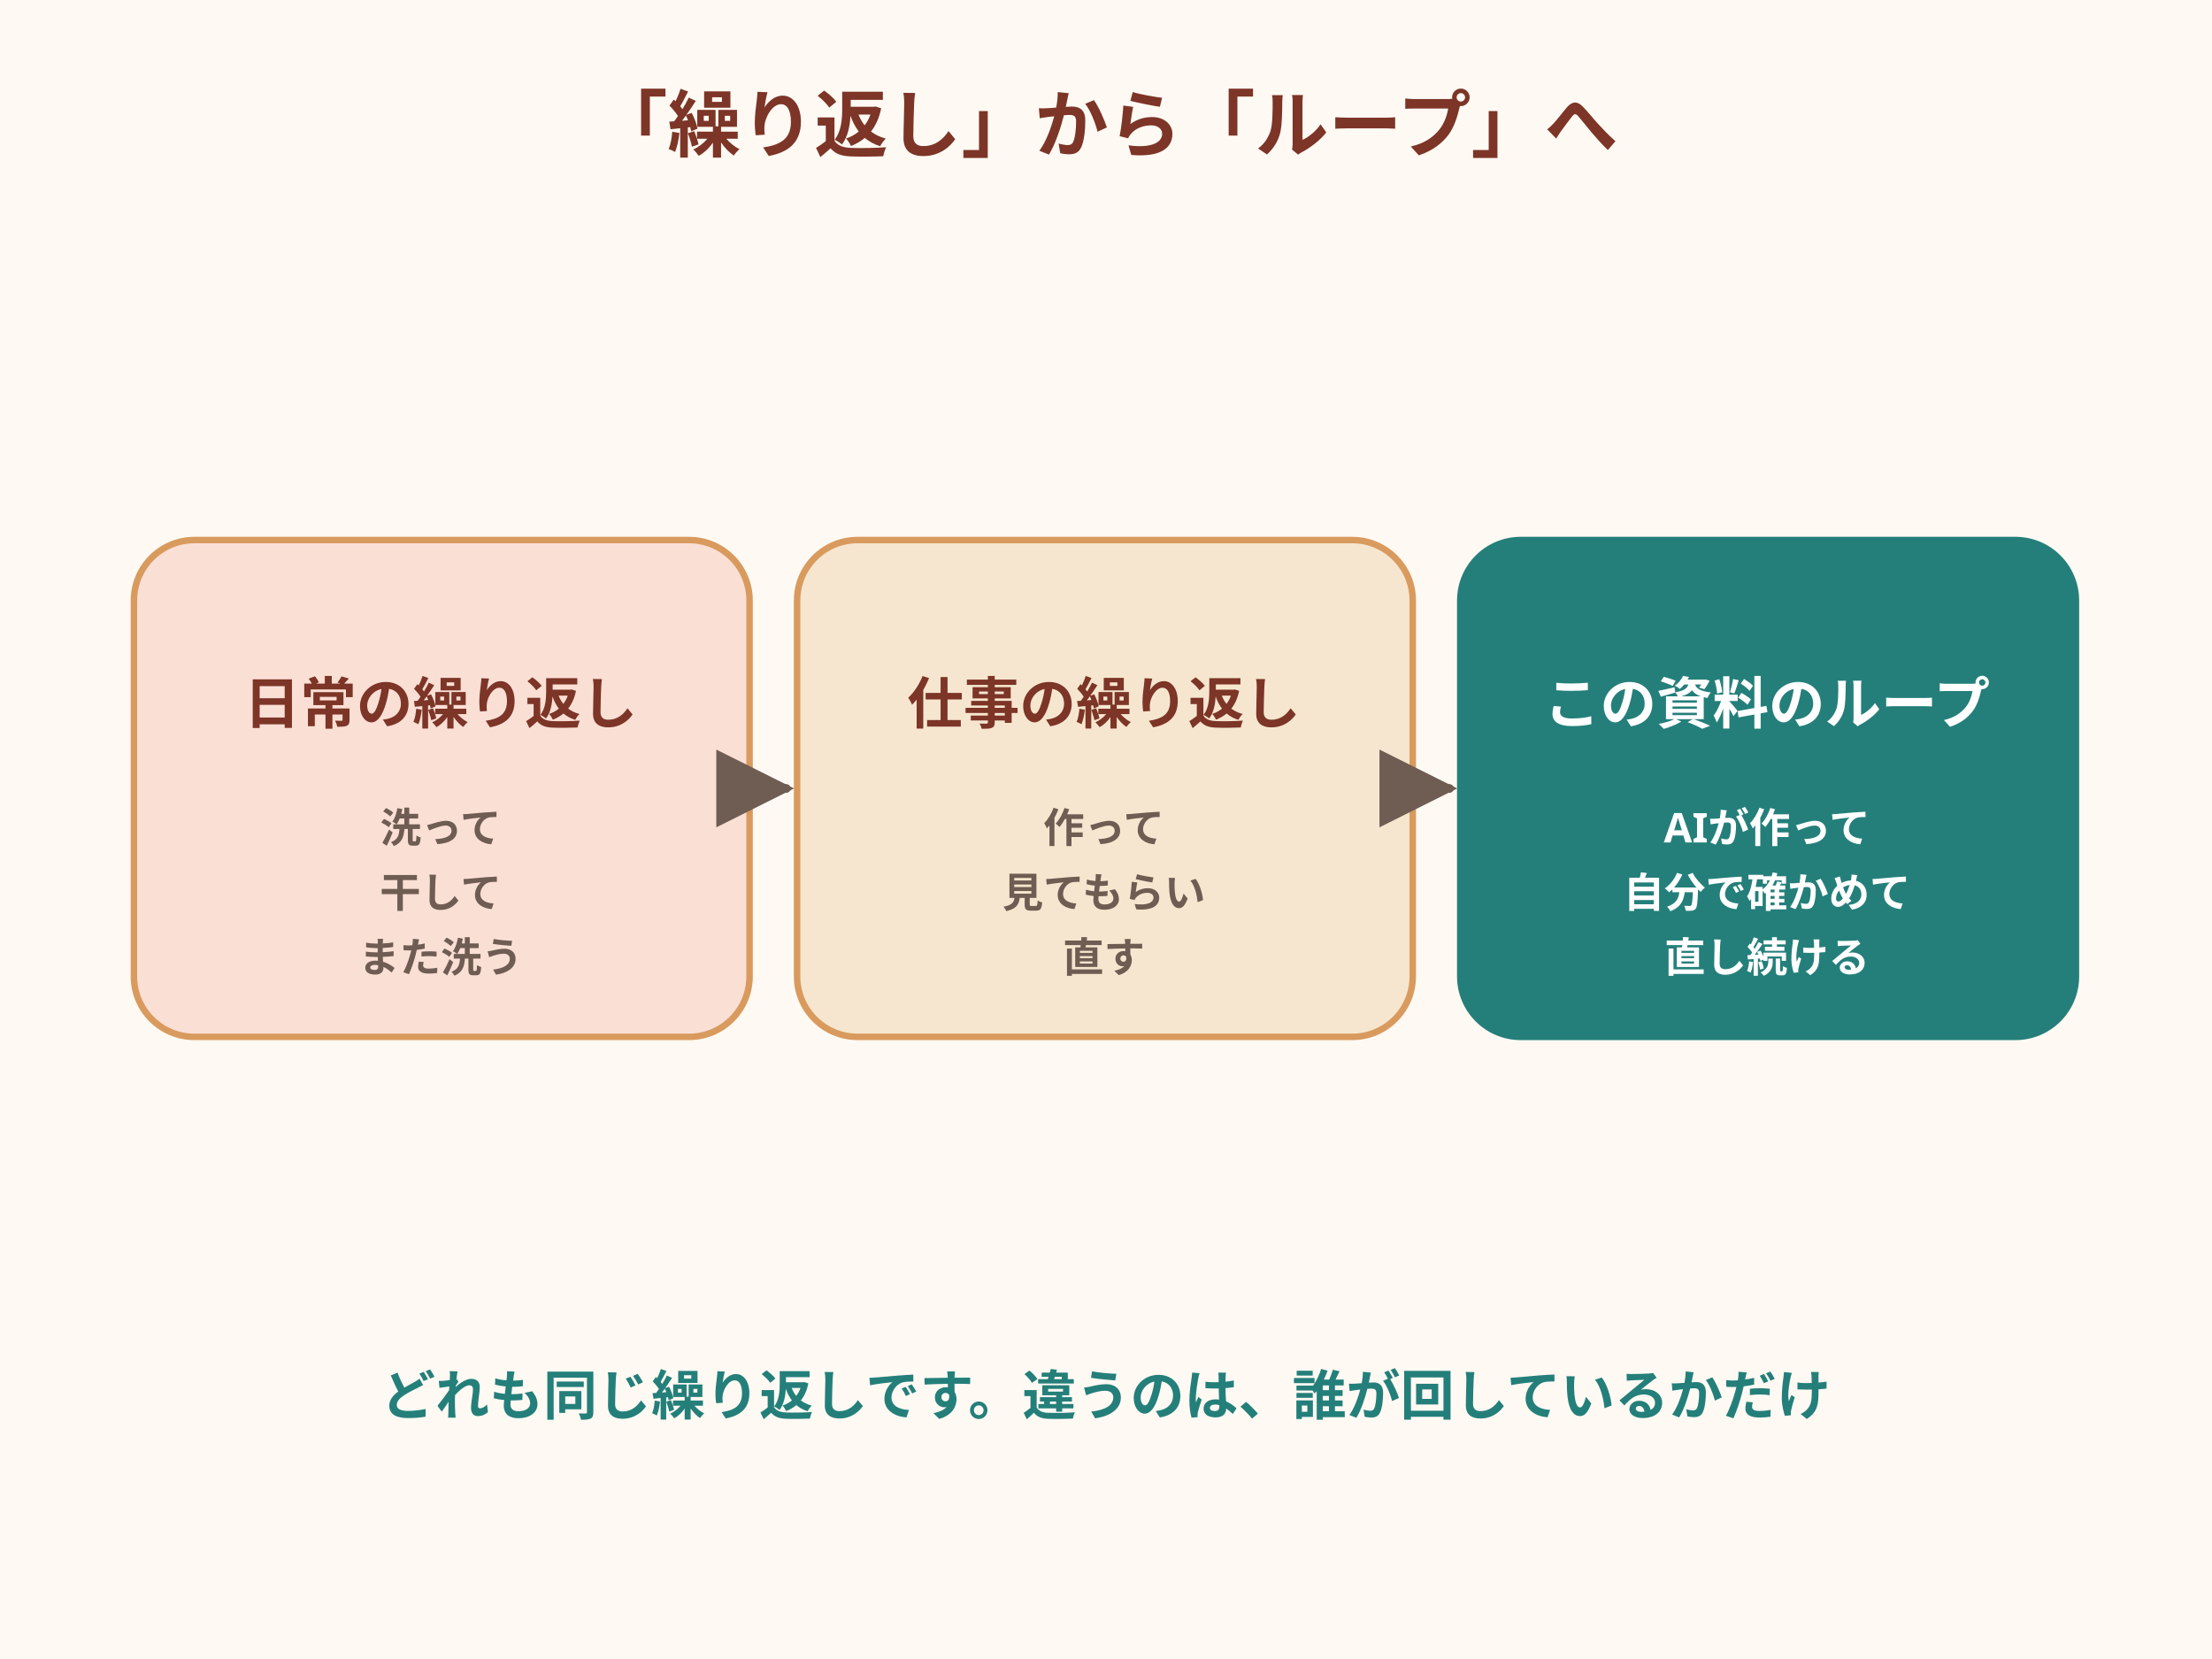
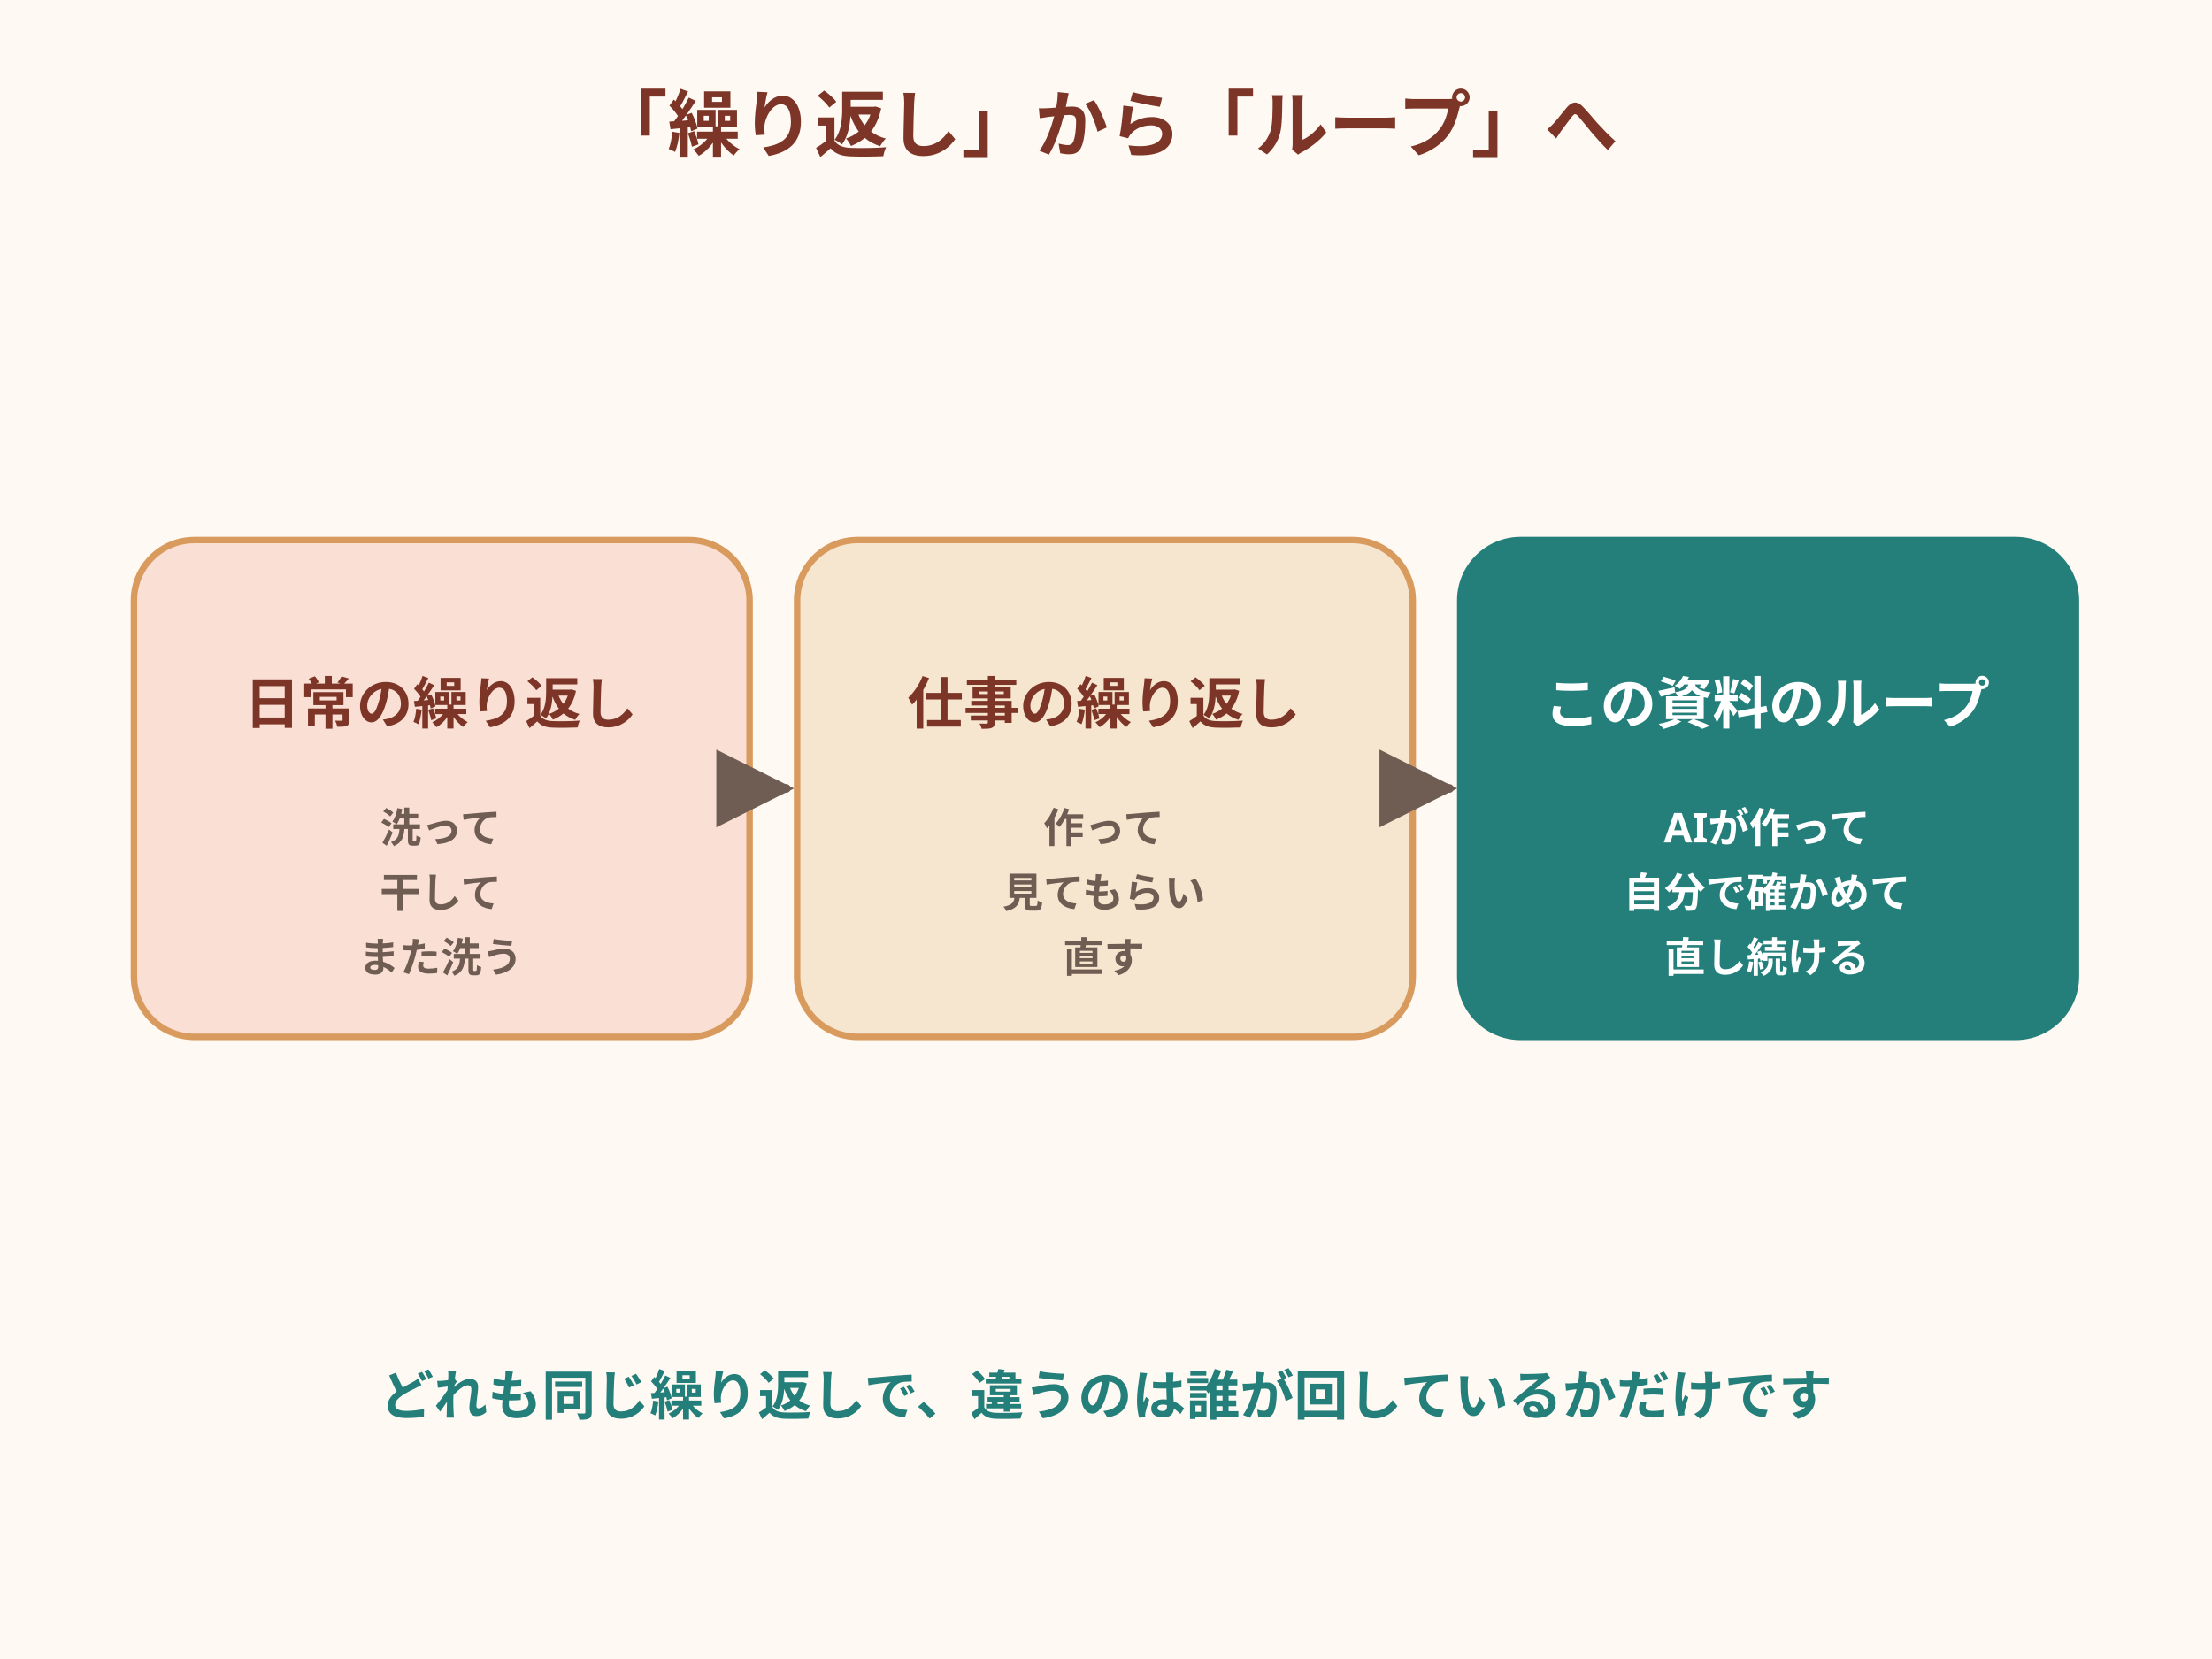
<svg xmlns="http://www.w3.org/2000/svg" width="1024" height="768" viewBox="0 0 1024 768">
  <defs>
    <marker id="arrow" viewBox="0 0 10 10" refX="9" refY="5" markerWidth="9" markerHeight="9" orient="auto-start-reverse">
      <path d="M 0 0 L 10 5 L 0 10 z" fill="context-stroke" />
    </marker>
  </defs>
  <rect width="1024" height="768" fill="#FFF9F3" />
  <text x="512" y="70" text-anchor="middle" font-family="Hiragino Sans, Yu Gothic, sans-serif" font-size="34" font-weight="800" fill="#7C3527">「繰り返し」から「ループ」へ</text>
  <rect x="62" y="250" width="285" height="230" rx="28" fill="#FADFD5" stroke="#D99A5E" stroke-width="3" />
  <text x="204" y="335" text-anchor="middle" font-family="Hiragino Sans, Yu Gothic, sans-serif" font-size="26" font-weight="800" fill="#7C3527">日常の繰り返し</text>
  <text x="204" y="390" text-anchor="middle" font-family="Hiragino Sans, Yu Gothic, sans-serif" font-size="19" font-weight="600" fill="#6F5C52">洗って</text>
  <text x="204" y="420" text-anchor="middle" font-family="Hiragino Sans, Yu Gothic, sans-serif" font-size="19" font-weight="600" fill="#6F5C52">干して</text>
  <text x="204" y="450" text-anchor="middle" font-family="Hiragino Sans, Yu Gothic, sans-serif" font-size="19" font-weight="600" fill="#6F5C52">また洗う</text>
  <line x1="352" y1="365" x2="364" y2="365" stroke="#6F5C52" stroke-width="4" stroke-linecap="round" marker-end="url(#arrow)" />
  <rect x="369" y="250" width="285" height="230" rx="28" fill="#F6E6CF" stroke="#D99A5E" stroke-width="3" />
  <text x="511" y="335" text-anchor="middle" font-family="Hiragino Sans, Yu Gothic, sans-serif" font-size="26" font-weight="800" fill="#7C3527">仕事の繰り返し</text>
  <text x="511" y="390" text-anchor="middle" font-family="Hiragino Sans, Yu Gothic, sans-serif" font-size="19" font-weight="600" fill="#6F5C52">作って</text>
  <text x="511" y="420" text-anchor="middle" font-family="Hiragino Sans, Yu Gothic, sans-serif" font-size="19" font-weight="600" fill="#6F5C52">見てもらい</text>
  <text x="511" y="450" text-anchor="middle" font-family="Hiragino Sans, Yu Gothic, sans-serif" font-size="19" font-weight="600" fill="#6F5C52">直す</text>
  <line x1="659" y1="365" x2="671" y2="365" stroke="#6F5C52" stroke-width="4" stroke-linecap="round" marker-end="url(#arrow)" />
  <rect x="676" y="250" width="285" height="230" rx="28" fill="#247F7A" stroke="#247F7A" stroke-width="3" />
  <text x="818" y="335" text-anchor="middle" font-family="Hiragino Sans, Yu Gothic, sans-serif" font-size="26" font-weight="800" fill="#FFFFFF">この資料のループ</text>
  <text x="818" y="390" text-anchor="middle" font-family="Hiragino Sans, Yu Gothic, sans-serif" font-size="19" font-weight="600" fill="#FFFFFF">AIが作って</text>
  <text x="818" y="420" text-anchor="middle" font-family="Hiragino Sans, Yu Gothic, sans-serif" font-size="19" font-weight="600" fill="#FFFFFF">自分で確かめて</text>
  <text x="818" y="450" text-anchor="middle" font-family="Hiragino Sans, Yu Gothic, sans-serif" font-size="19" font-weight="600" fill="#FFFFFF">直し続ける</text>
-   <text x="512" y="655" text-anchor="middle" font-family="Hiragino Sans, Yu Gothic, sans-serif" font-size="25" font-weight="800" fill="#247F7A">どれも同じ繰り返しです。違うのは、誰が回しているかだけ</text>
+   <text x="512" y="655" text-anchor="middle" font-family="Hiragino Sans, Yu Gothic, sans-serif" font-size="25" font-weight="800" fill="#247F7A">どれも同じ繰り返しで、違うのは誰が回しているかだけです</text>
</svg>
